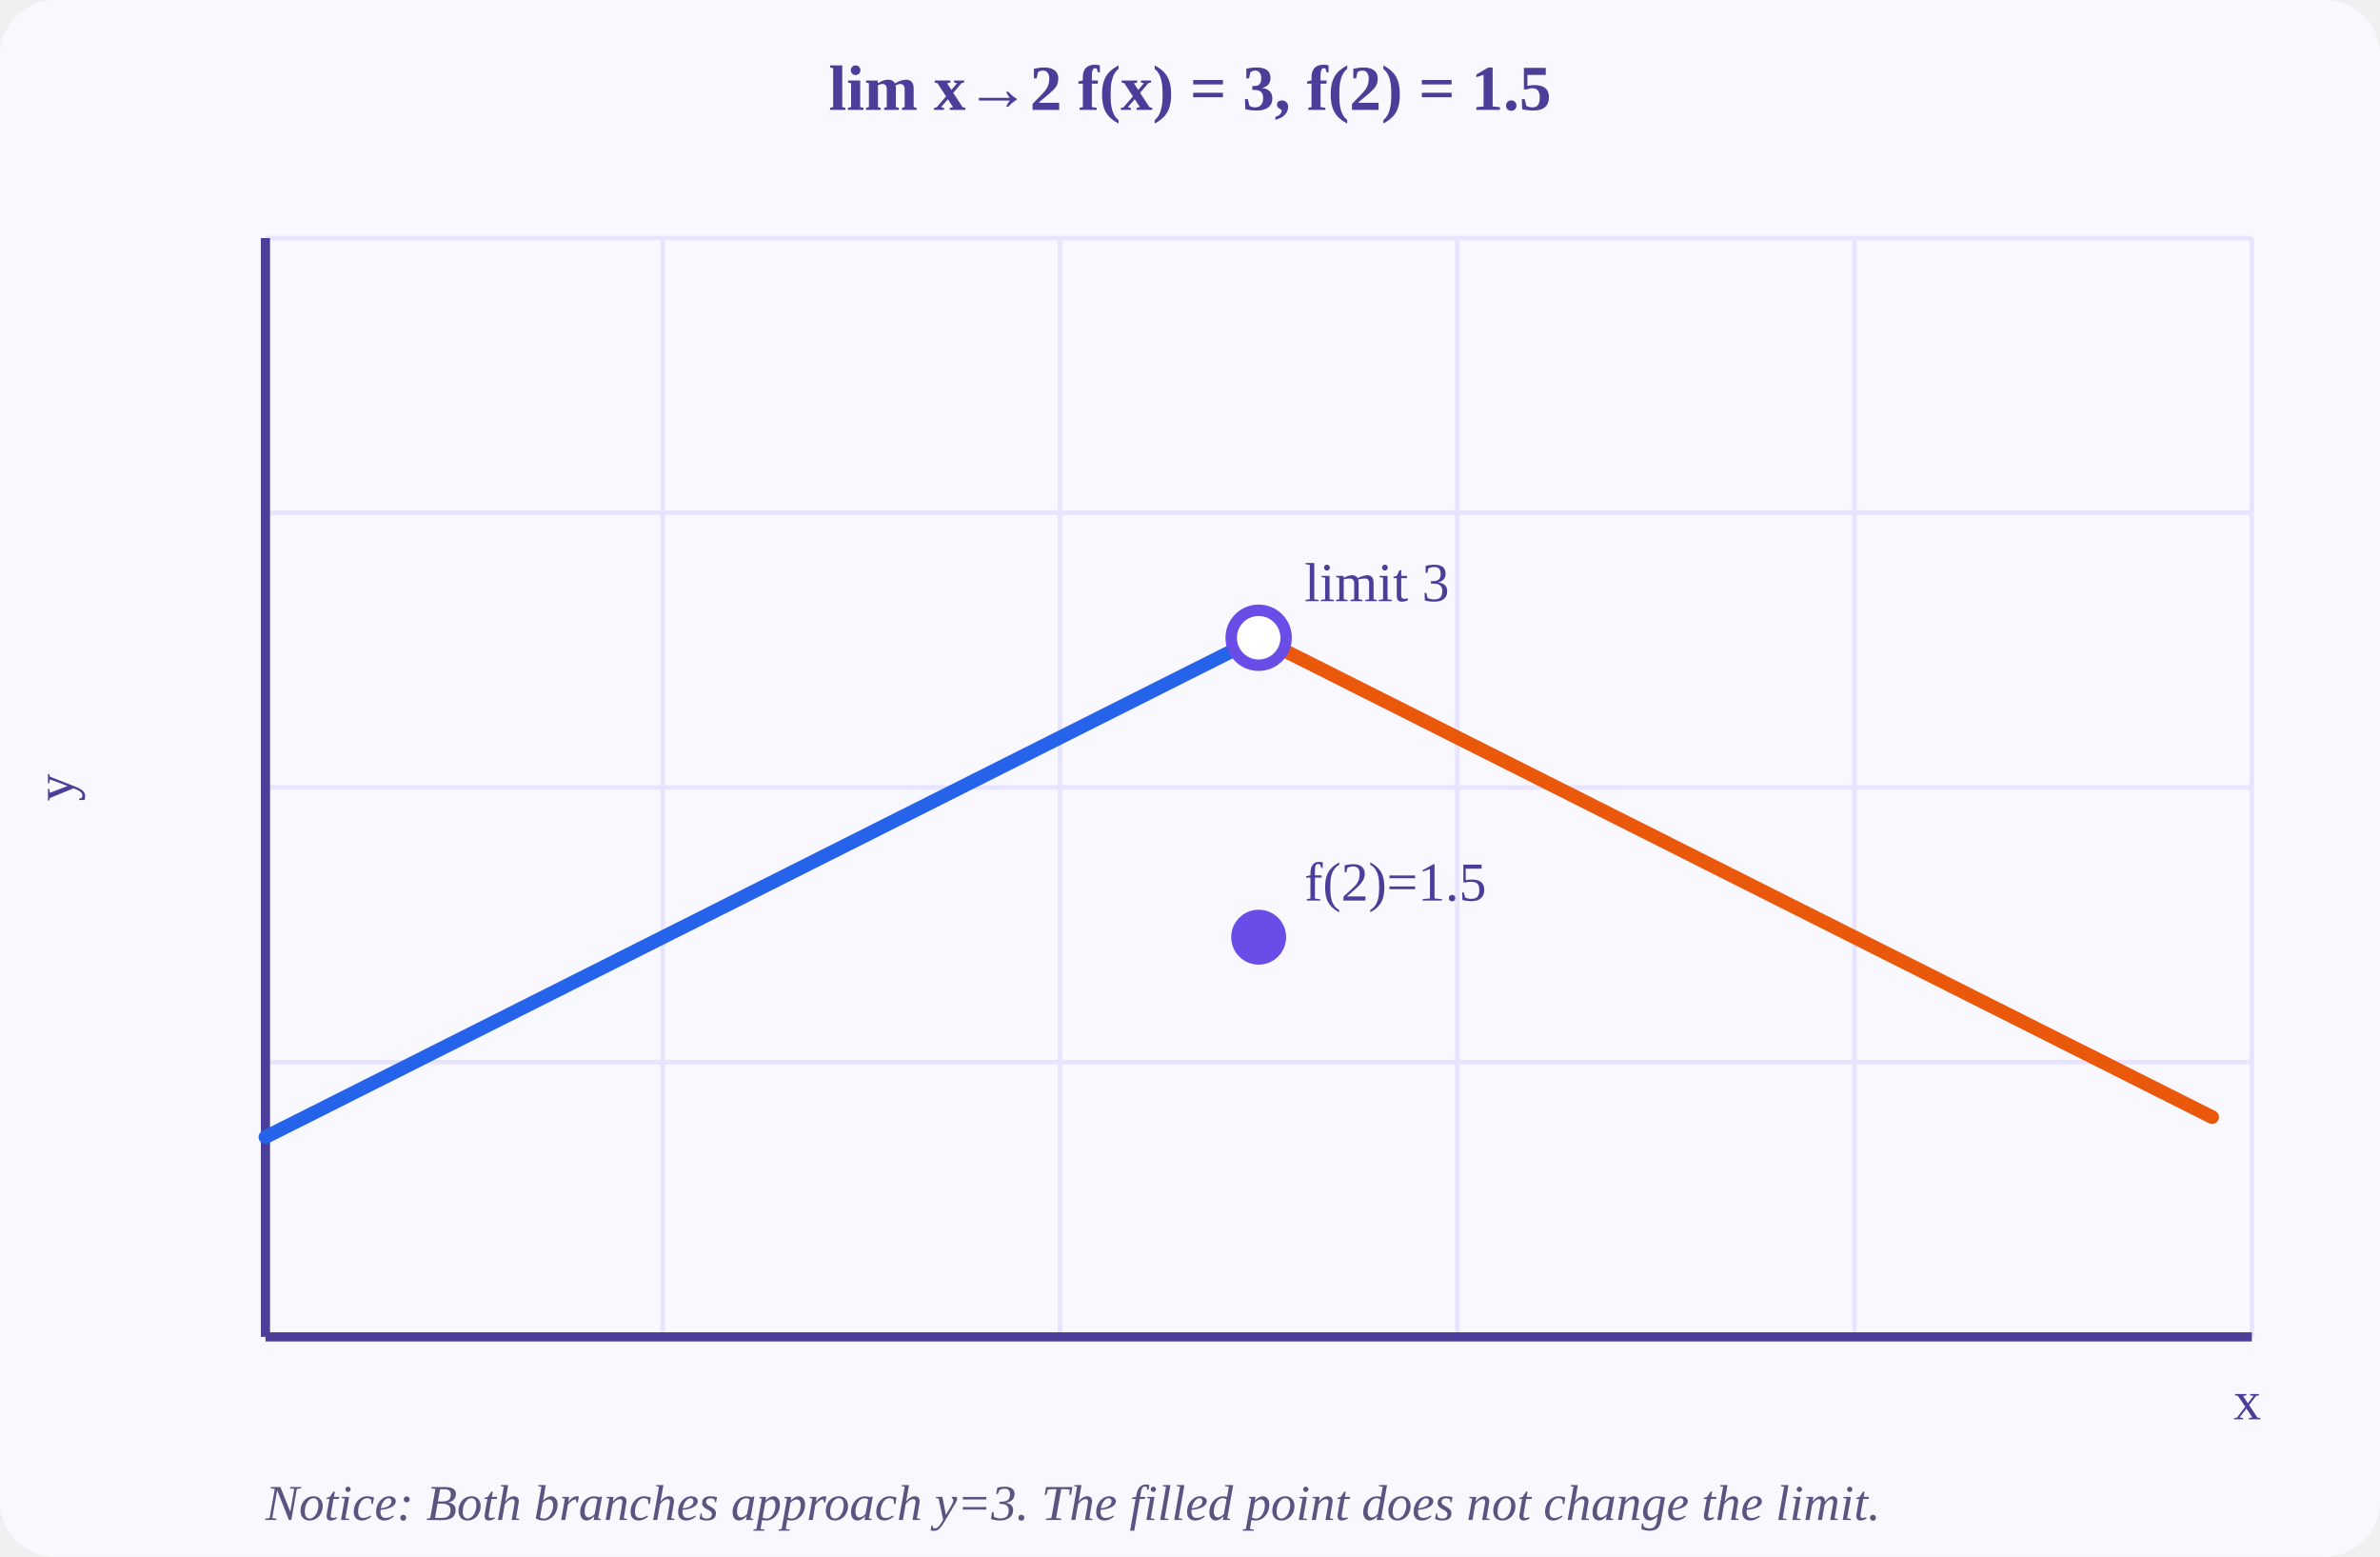
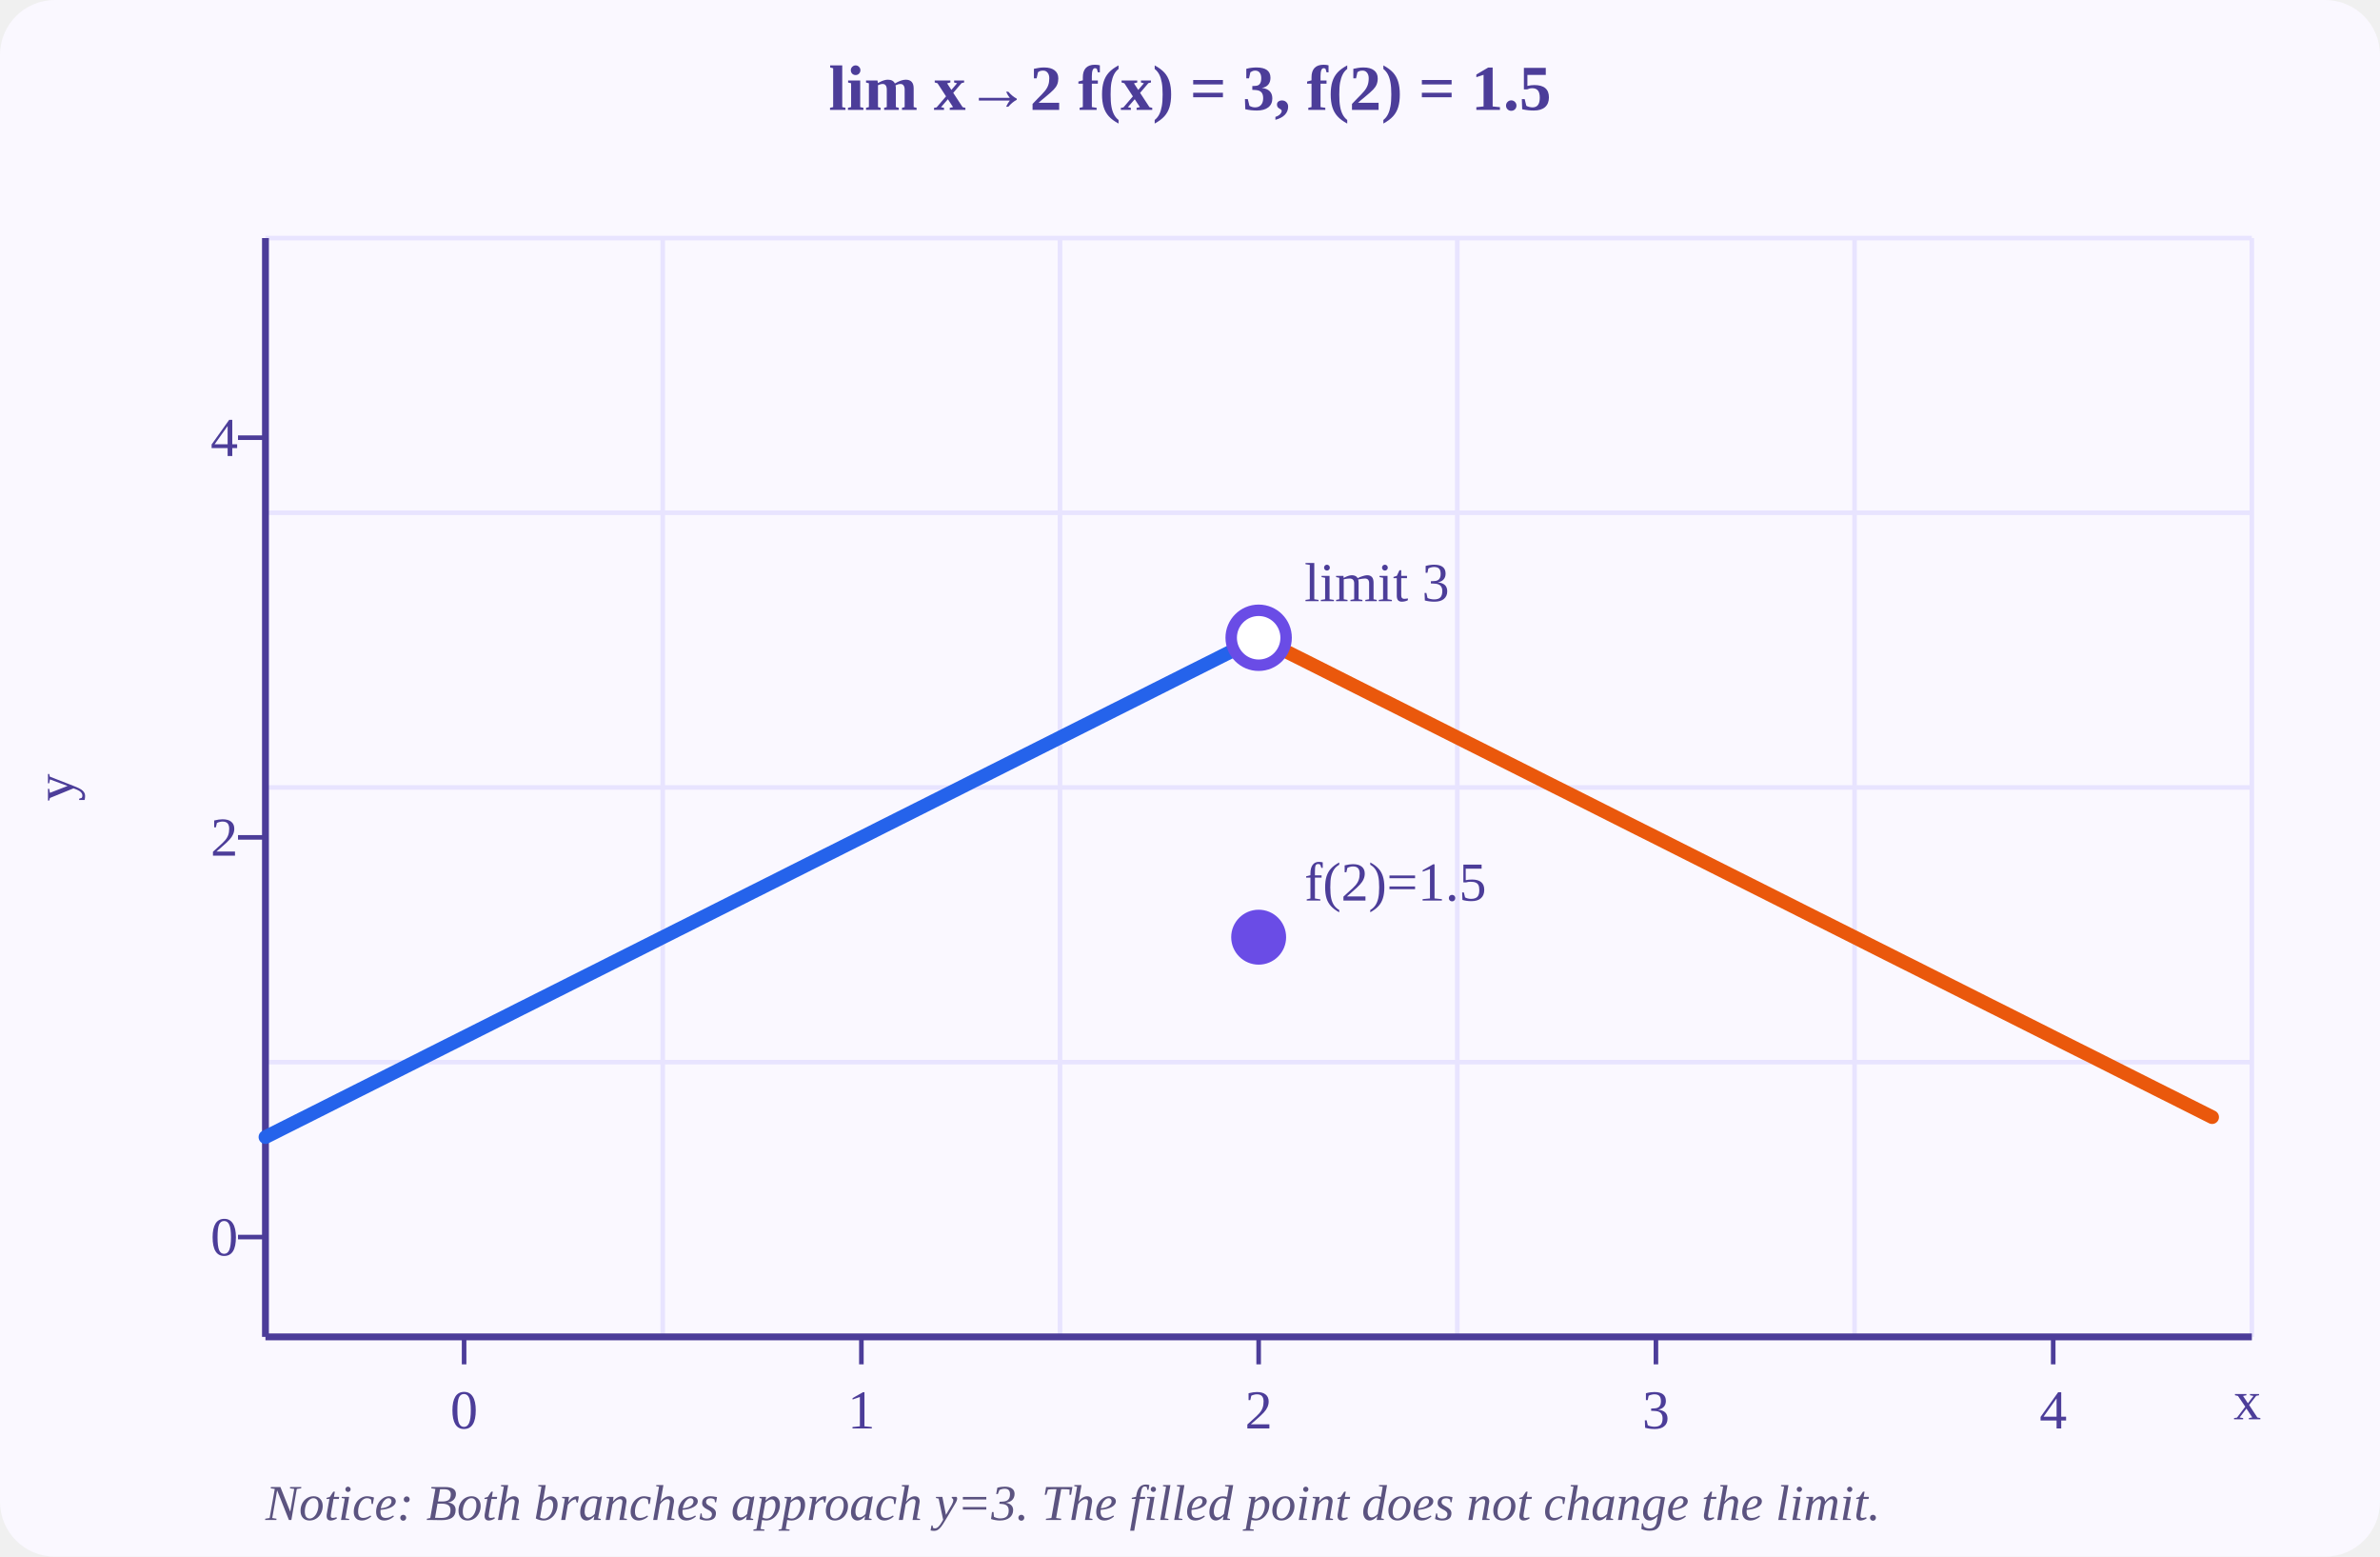
<svg xmlns="http://www.w3.org/2000/svg" viewBox="0 0 520 340" role="img" aria-label="lim x→2 f(x) = 3, f(2) = 1.5" class="ap-graph-svg">
  <rect width="520" height="340" fill="#faf8ff" rx="12" />
  <text x="260.0" y="24" text-anchor="middle" font-size="14" font-weight="700" fill="#4c3d99">lim x→2 f(x) = 3, f(2) = 1.5</text>
  <line x1="58.0" y1="52" x2="58.0" y2="292" stroke="#e8e4ff" stroke-width="1" />
  <line x1="144.8" y1="52" x2="144.8" y2="292" stroke="#e8e4ff" stroke-width="1" />
  <line x1="231.6" y1="52" x2="231.6" y2="292" stroke="#e8e4ff" stroke-width="1" />
  <line x1="318.4" y1="52" x2="318.4" y2="292" stroke="#e8e4ff" stroke-width="1" />
  <line x1="405.2" y1="52" x2="405.2" y2="292" stroke="#e8e4ff" stroke-width="1" />
  <line x1="492.0" y1="52" x2="492.0" y2="292" stroke="#e8e4ff" stroke-width="1" />
  <line x1="58" y1="52.0" x2="492" y2="52.0" stroke="#e8e4ff" stroke-width="1" />
  <line x1="58" y1="112.0" x2="492" y2="112.0" stroke="#e8e4ff" stroke-width="1" />
  <line x1="58" y1="172.0" x2="492" y2="172.0" stroke="#e8e4ff" stroke-width="1" />
  <line x1="58" y1="232.0" x2="492" y2="232.0" stroke="#e8e4ff" stroke-width="1" />
  <line x1="58" y1="292.0" x2="492" y2="292.0" stroke="#e8e4ff" stroke-width="1" />
-   <line x1="58" y1="292" x2="492" y2="292" stroke="#4c3d99" stroke-width="2" />
-   <line x1="58" y1="52" x2="58" y2="292" stroke="#4c3d99" stroke-width="2" />
+   <line x1="58" y1="292" x2="492" y2="292" stroke="#4c3d99" stroke-width="1.5" />
+   <line x1="58" y1="52" x2="58" y2="292" stroke="#4c3d99" stroke-width="1.5" />
+   <line x1="101.4" y1="292.0" x2="101.4" y2="298.0" stroke="#4c3d99" stroke-width="1" />
+   <text x="101.4" y="312.0" text-anchor="middle" font-size="12" fill="#4c3d99">0</text>
+   <line x1="188.2" y1="292.0" x2="188.2" y2="298.0" stroke="#4c3d99" stroke-width="1" />
+   <text x="188.2" y="312.0" text-anchor="middle" font-size="12" fill="#4c3d99">1</text>
+   <line x1="275.0" y1="292.0" x2="275.0" y2="298.0" stroke="#4c3d99" stroke-width="1" />
+   <text x="275.0" y="312.0" text-anchor="middle" font-size="12" fill="#4c3d99">2</text>
+   <line x1="361.8" y1="292.0" x2="361.8" y2="298.0" stroke="#4c3d99" stroke-width="1" />
+   <text x="361.8" y="312.0" text-anchor="middle" font-size="12" fill="#4c3d99">3</text>
+   <line x1="448.6" y1="292.0" x2="448.6" y2="298.0" stroke="#4c3d99" stroke-width="1" />
+   <text x="448.6" y="312.0" text-anchor="middle" font-size="12" fill="#4c3d99">4</text>
+   <line x1="52.0" y1="270.2" x2="58.0" y2="270.2" stroke="#4c3d99" stroke-width="1" />
+   <text x="52.0" y="274.2" text-anchor="end" font-size="12" fill="#4c3d99">0</text>
+   <line x1="52.0" y1="182.9" x2="58.0" y2="182.9" stroke="#4c3d99" stroke-width="1" />
+   <text x="52.0" y="186.9" text-anchor="end" font-size="12" fill="#4c3d99">2</text>
+   <line x1="52.0" y1="95.6" x2="58.0" y2="95.6" stroke="#4c3d99" stroke-width="1" />
+   <text x="52.0" y="99.6" text-anchor="end" font-size="12" fill="#4c3d99">4</text>
  <text x="494.0" y="310.0" text-anchor="end" font-size="12" fill="#4c3d99">x</text>
  <text x="16" y="172.0" text-anchor="middle" font-size="12" fill="#4c3d99" transform="rotate(-90 16 172.0)">y</text>
  <polyline points="58.00,248.36 59.80,247.46 61.60,246.55 63.40,245.65 65.20,244.74 67.01,243.84 68.81,242.93 70.61,242.03 72.41,241.12 74.21,240.21 76.01,239.31 77.81,238.40 79.61,237.50 81.41,236.59 83.22,235.69 85.02,234.78 86.82,233.88 88.62,232.97 90.42,232.07 92.22,231.16 94.02,230.25 95.82,229.35 97.62,228.44 99.43,227.54 101.23,226.63 103.03,225.73 104.83,224.82 106.63,223.92 108.43,223.01 110.23,222.11 112.03,221.20 113.83,220.29 115.64,219.39 117.44,218.48 119.24,217.58 121.04,216.67 122.84,215.77 124.64,214.86 126.44,213.96 128.24,213.05 130.04,212.15 131.85,211.24 133.65,210.33 135.45,209.43 137.25,208.52 139.05,207.62 140.85,206.71 142.65,205.81 144.45,204.90 146.25,204.00 148.05,203.09 149.86,202.19 151.66,201.28 153.46,200.37 155.26,199.47 157.06,198.56 158.86,197.66 160.66,196.75 162.46,195.85 164.26,194.94 166.07,194.04 167.87,193.13 169.67,192.23 171.47,191.32 173.27,190.41 175.07,189.51 176.87,188.60 178.67,187.70 180.47,186.79 182.28,185.89 184.08,184.98 185.88,184.08 187.68,183.17 189.48,182.27 191.28,181.36 193.08,180.45 194.88,179.55 196.68,178.64 198.49,177.74 200.29,176.83 202.09,175.93 203.89,175.02 205.69,174.12 207.49,173.21 209.29,172.31 211.09,171.40 212.89,170.49 214.70,169.59 216.50,168.68 218.30,167.78 220.10,166.87 221.90,165.97 223.70,165.06 225.50,164.16 227.30,163.25 229.10,162.35 230.91,161.44 232.71,160.53 234.51,159.63 236.31,158.72 238.11,157.82 239.91,156.91 241.71,156.01 243.51,155.10 245.31,154.20 247.12,153.29 248.92,152.39 250.72,151.48 252.52,150.57 254.32,149.67 256.12,148.76 257.92,147.86 259.72,146.95 261.52,146.05 263.33,145.14 265.13,144.24 266.93,143.33 268.73,142.43 270.53,141.52 272.33,140.61 274.13,139.71" fill="none" stroke="#2563eb" stroke-width="3" stroke-linecap="round" />
  <polyline points="275.87,139.71 277.60,140.58 279.33,141.45 281.05,142.32 282.78,143.19 284.51,144.05 286.24,144.92 287.97,145.79 289.70,146.66 291.43,147.53 293.16,148.40 294.88,149.27 296.61,150.14 298.34,151.01 300.07,151.88 301.80,152.75 303.53,153.61 305.26,154.48 306.99,155.35 308.71,156.22 310.44,157.09 312.17,157.96 313.90,158.83 315.63,159.70 317.36,160.57 319.09,161.44 320.82,162.31 322.54,163.17 324.27,164.04 326.00,164.91 327.73,165.78 329.46,166.65 331.19,167.52 332.92,168.39 334.65,169.26 336.37,170.13 338.10,171.00 339.83,171.87 341.56,172.73 343.29,173.60 345.02,174.47 346.75,175.34 348.48,176.21 350.20,177.08 351.93,177.95 353.66,178.82 355.39,179.69 357.12,180.56 358.85,181.43 360.58,182.29 362.31,183.16 364.04,184.03 365.76,184.90 367.49,185.77 369.22,186.64 370.95,187.51 372.68,188.38 374.41,189.25 376.14,190.12 377.87,190.99 379.59,191.85 381.32,192.72 383.05,193.59 384.78,194.46 386.51,195.33 388.24,196.20 389.97,197.07 391.70,197.94 393.42,198.81 395.15,199.68 396.88,200.55 398.61,201.41 400.34,202.28 402.07,203.15 403.80,204.02 405.53,204.89 407.25,205.76 408.98,206.63 410.71,207.50 412.44,208.37 414.17,209.24 415.90,210.11 417.63,210.97 419.36,211.84 421.08,212.71 422.81,213.58 424.54,214.45 426.27,215.32 428.00,216.19 429.73,217.06 431.46,217.93 433.19,218.80 434.91,219.67 436.64,220.53 438.37,221.40 440.10,222.27 441.83,223.14 443.56,224.01 445.29,224.88 447.02,225.75 448.74,226.62 450.47,227.49 452.20,228.36 453.93,229.23 455.66,230.09 457.39,230.96 459.12,231.83 460.85,232.70 462.57,233.57 464.30,234.44 466.03,235.31 467.76,236.18 469.49,237.05 471.22,237.92 472.95,238.79 474.68,239.65 476.40,240.52 478.13,241.39 479.86,242.26 481.59,243.13 483.32,244.00" fill="none" stroke="#ea580c" stroke-width="3" stroke-linecap="round" />
  <circle cx="275.0" cy="139.3" r="6" fill="#fff" stroke="#6a4ce6" stroke-width="2.5" />
  <text x="285.0" y="131.3" font-size="12" fill="#4c3d99">limit 3</text>
  <circle cx="275.0" cy="204.7" r="6" fill="#6a4ce6" />
  <text x="285.0" y="196.7" font-size="12" fill="#4c3d99">f(2)=1.5</text>
  <text x="58" y="332" font-size="11" fill="#5b5380" font-style="italic">Notice: Both branches approach y=3. The filled point does not change the limit.</text>
</svg>
